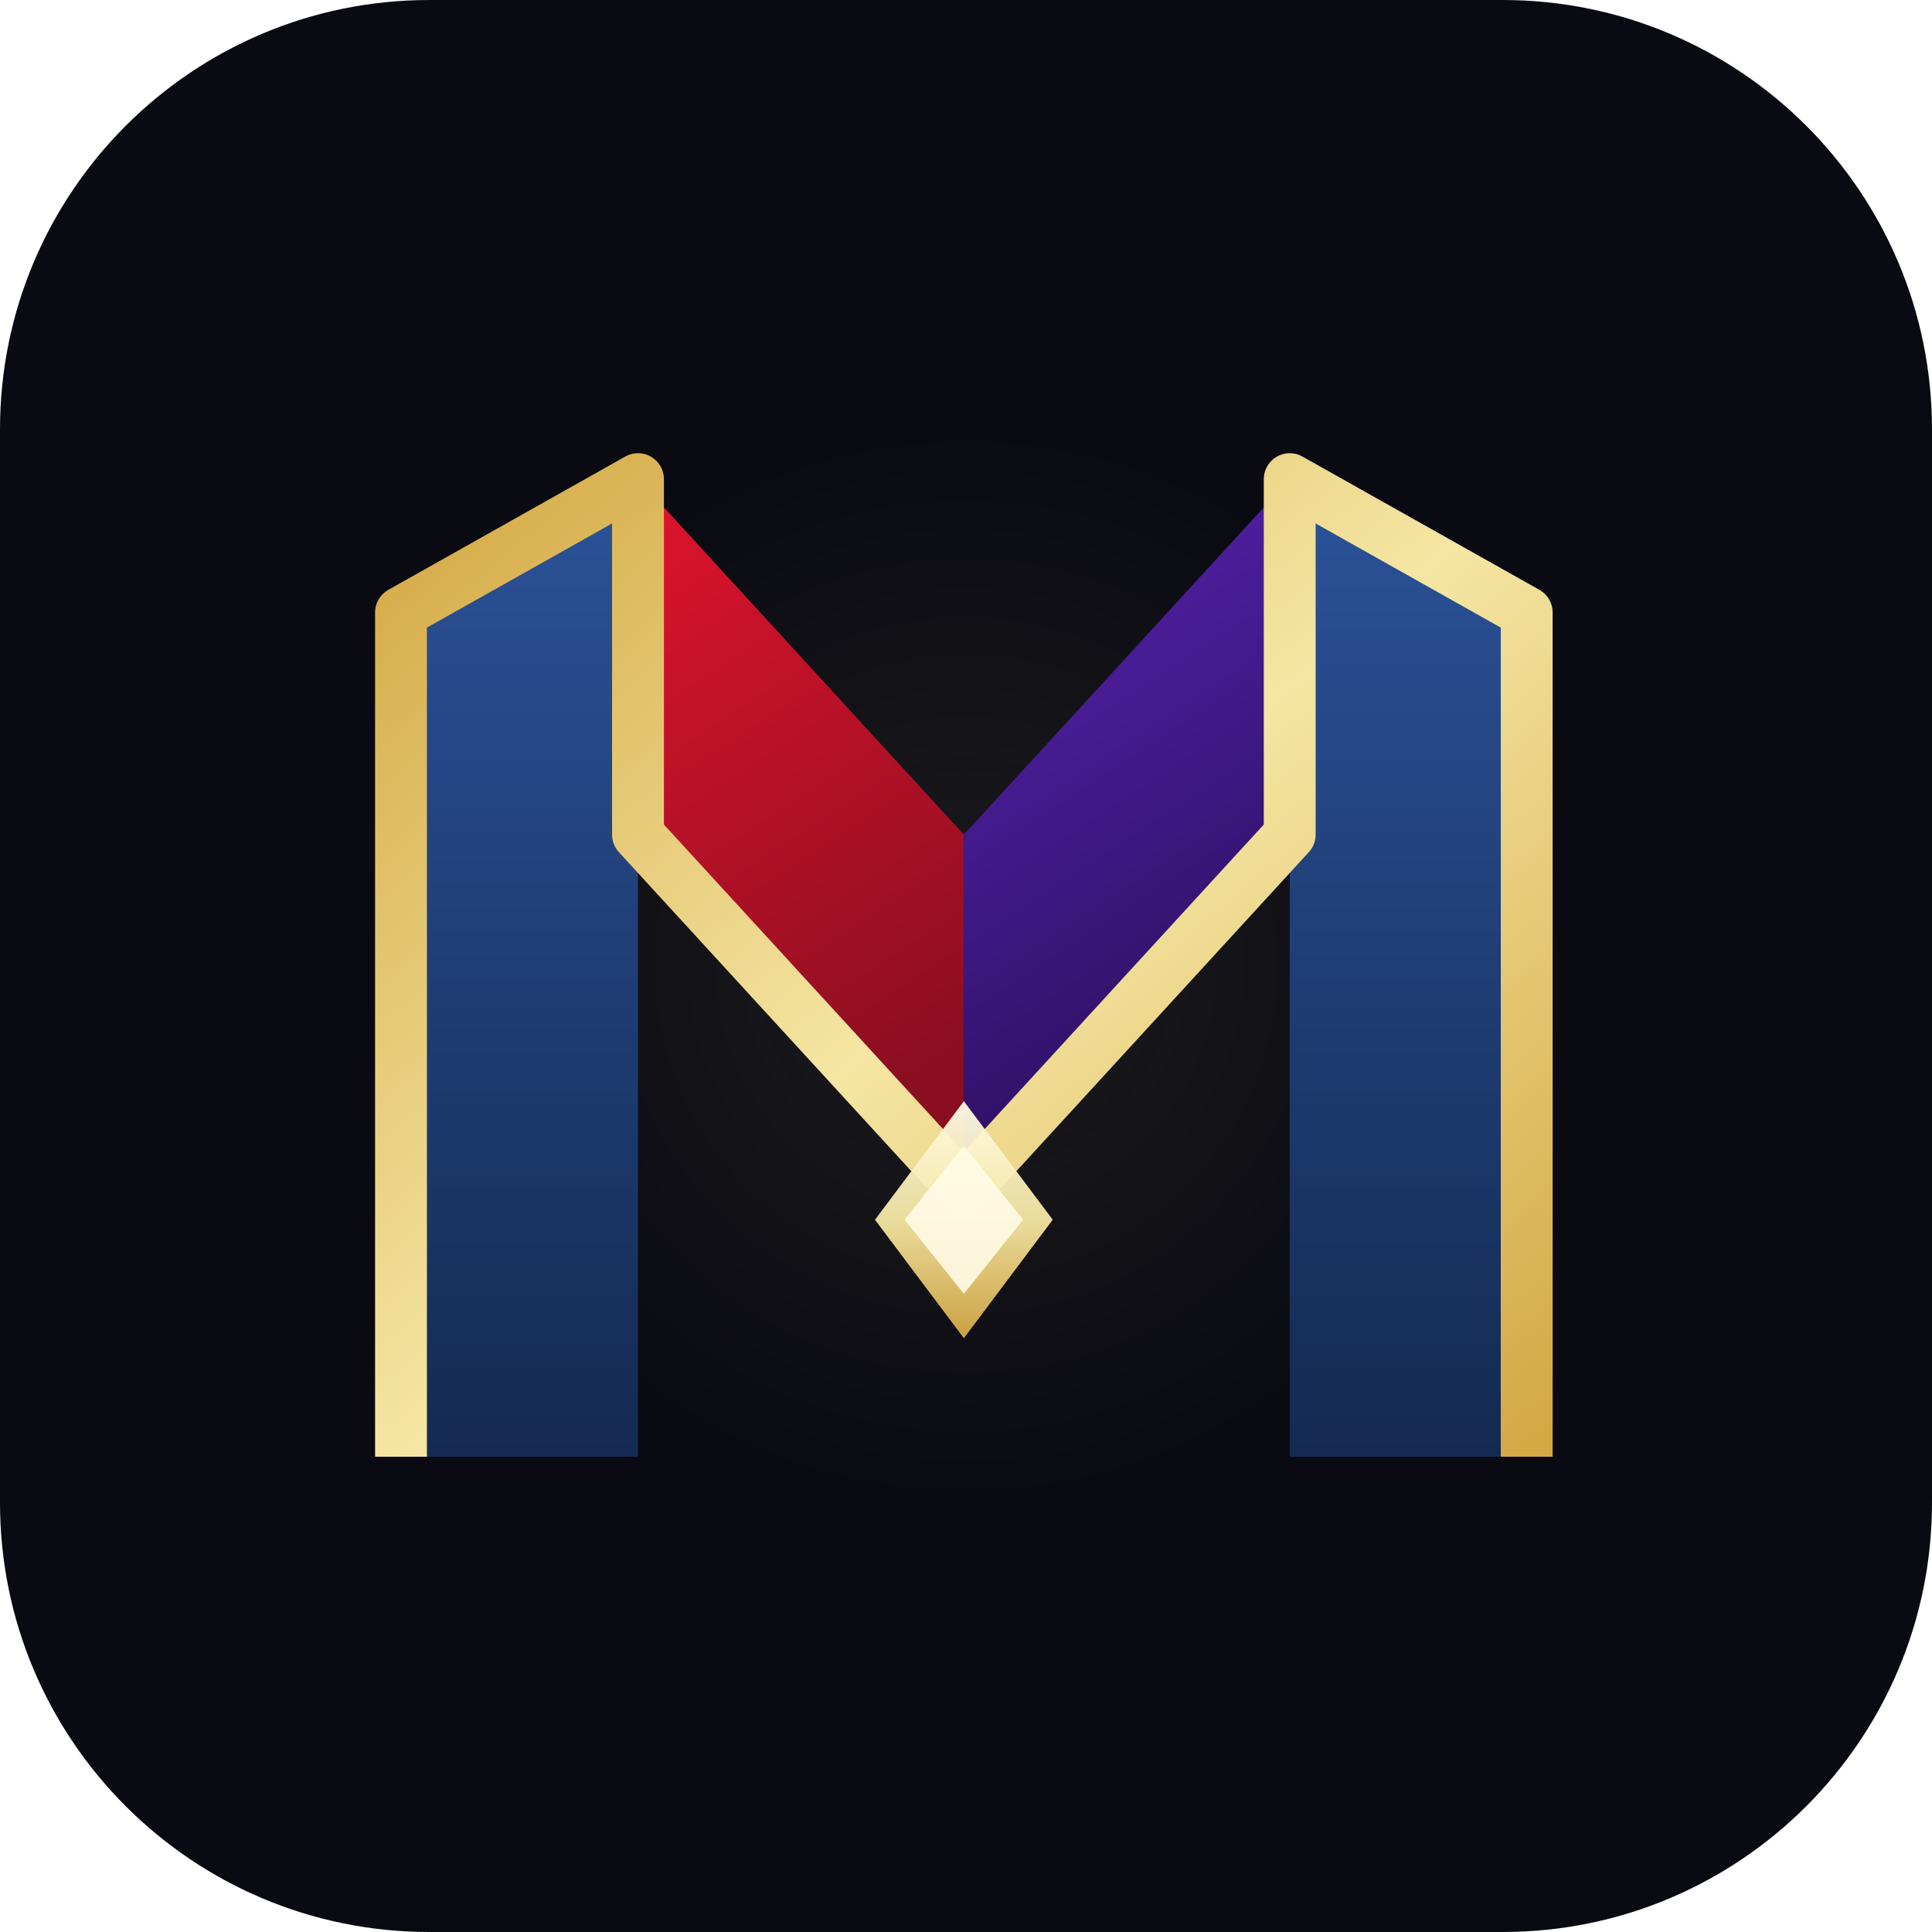
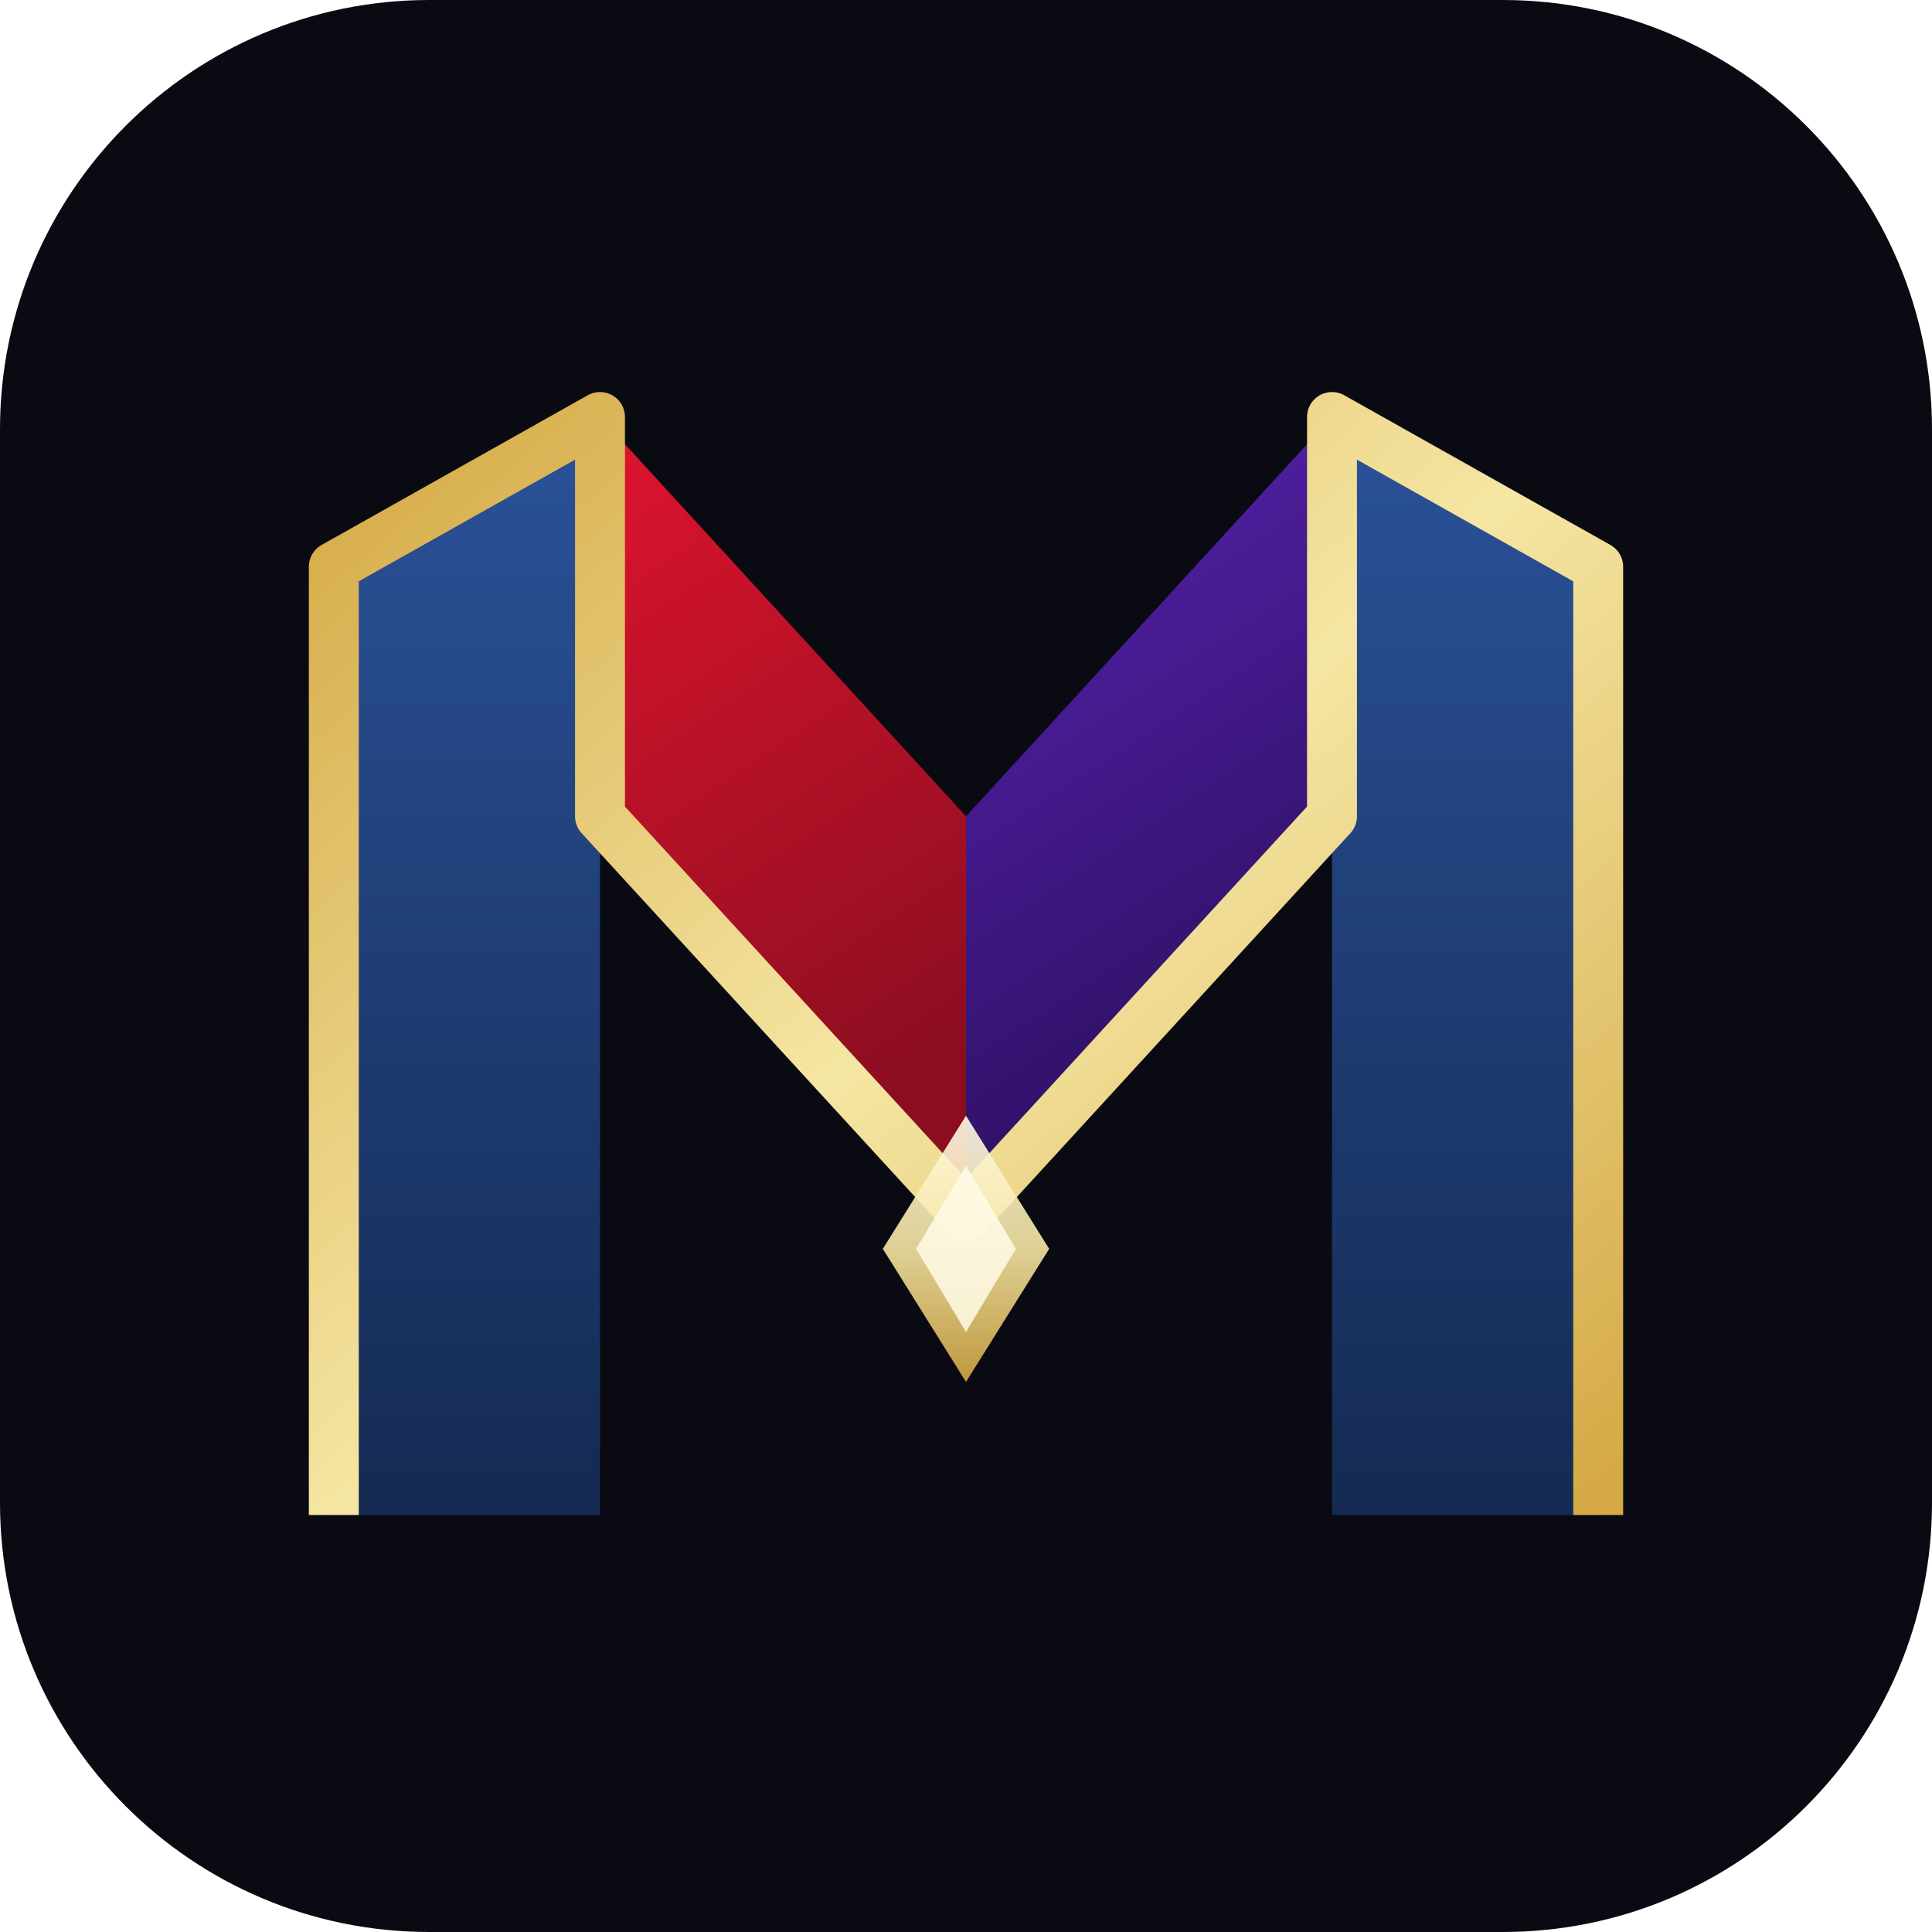
<svg xmlns="http://www.w3.org/2000/svg" viewBox="0 0 180 180" fill="none">
  <rect width="180" height="180" rx="40" fill="#0A0A12" />
  <defs>
    <linearGradient id="g" x1="0" y1="0" x2="1" y2="1">
      <stop offset="0%" stop-color="#D4A843" />
      <stop offset="50%" stop-color="#F5E6A3" />
      <stop offset="100%" stop-color="#D4A843" />
    </linearGradient>
+     <linearGradient id="s" x1="0" y1="0" x2="0.3" y2="1">
+       <stop offset="0%" stop-color="#E0142E" />
+       <stop offset="100%" stop-color="#8B0E20" />
+     </linearGradient>
    <linearGradient id="p" x1="0" y1="0" x2="0.3" y2="1">
      <stop offset="0%" stop-color="#5B24B5" />
      <stop offset="100%" stop-color="#2A0F5E" />
-     </linearGradient>
-     <linearGradient id="s" x1="0" y1="0" x2="0.3" y2="1">
-       <stop offset="0%" stop-color="#E0142E" />
-       <stop offset="100%" stop-color="#8B0E20" />
    </linearGradient>
    <linearGradient id="n" x1="0" y1="0" x2="0" y2="1">
      <stop offset="0%" stop-color="#2B5299" />
      <stop offset="100%" stop-color="#142A52" />
    </linearGradient>
    <linearGradient id="sg" x1="0.5" y1="0" x2="0.5" y2="1">
      <stop offset="0%" stop-color="#FFFBE6" />
      <stop offset="50%" stop-color="#F5E6A3" />
      <stop offset="100%" stop-color="#D4A843" />
    </linearGradient>
-     <radialGradient id="bg" cx="0.5" cy="0.5" r="0.5">
-       <stop offset="0%" stop-color="#F5E6A3" stop-opacity="0.08" />
-       <stop offset="100%" stop-color="#F5E6A3" stop-opacity="0" />
-     </radialGradient>
  </defs>
-   <circle cx="90" cy="90" r="50" fill="url(#bg)" />
-   <g transform="translate(7,6) scale(1.38)">
+   <g transform="translate(90,90) scale(1.55) translate(-60,-61)">
    <polygon points="22,94 38,94 38,28 22,37" fill="url(#n)" />
    <polygon points="38,28 38,52 60,76 60,52" fill="url(#s)" />
    <polygon points="60,52 60,76 82,52 82,28" fill="url(#p)" />
    <polygon points="82,28 82,94 98,94 98,37" fill="url(#n)" />
-     <polyline points="22,94 22,37 38,28 38,52 60,76 82,52 82,28 98,37 98,94" stroke="url(#g)" stroke-width="3.5" stroke-linejoin="round" fill="none" />
-     <line x1="22" y1="94" x2="38" y2="94" stroke="url(#g)" stroke-width="3.5" />
-     <line x1="82" y1="94" x2="98" y2="94" stroke="url(#g)" stroke-width="3.5" />
-     <polygon points="60,70 66,78 60,86 54,78" fill="url(#sg)" opacity="0.95" />
-     <polygon points="60,73 64,78 60,83 56,78" fill="#FFFBE6" opacity="0.9" />
+     <polyline points="22,94 22,37 38,28 38,52 60,76 82,52 82,28 98,37 98,94" stroke="url(#g)" stroke-width="3" stroke-linejoin="round" fill="none" />
+     <line x1="22" y1="94" x2="38" y2="94" stroke="url(#g)" stroke-width="3" />
+     <line x1="82" y1="94" x2="98" y2="94" stroke="url(#g)" stroke-width="3" />
+     <polygon points="60,70 65,78 60,86 55,78" fill="url(#sg)" opacity="0.9" />
+     <polygon points="60,73 63,78 60,83 57,78" fill="#FFFBE6" opacity="0.85" />
  </g>
</svg>
